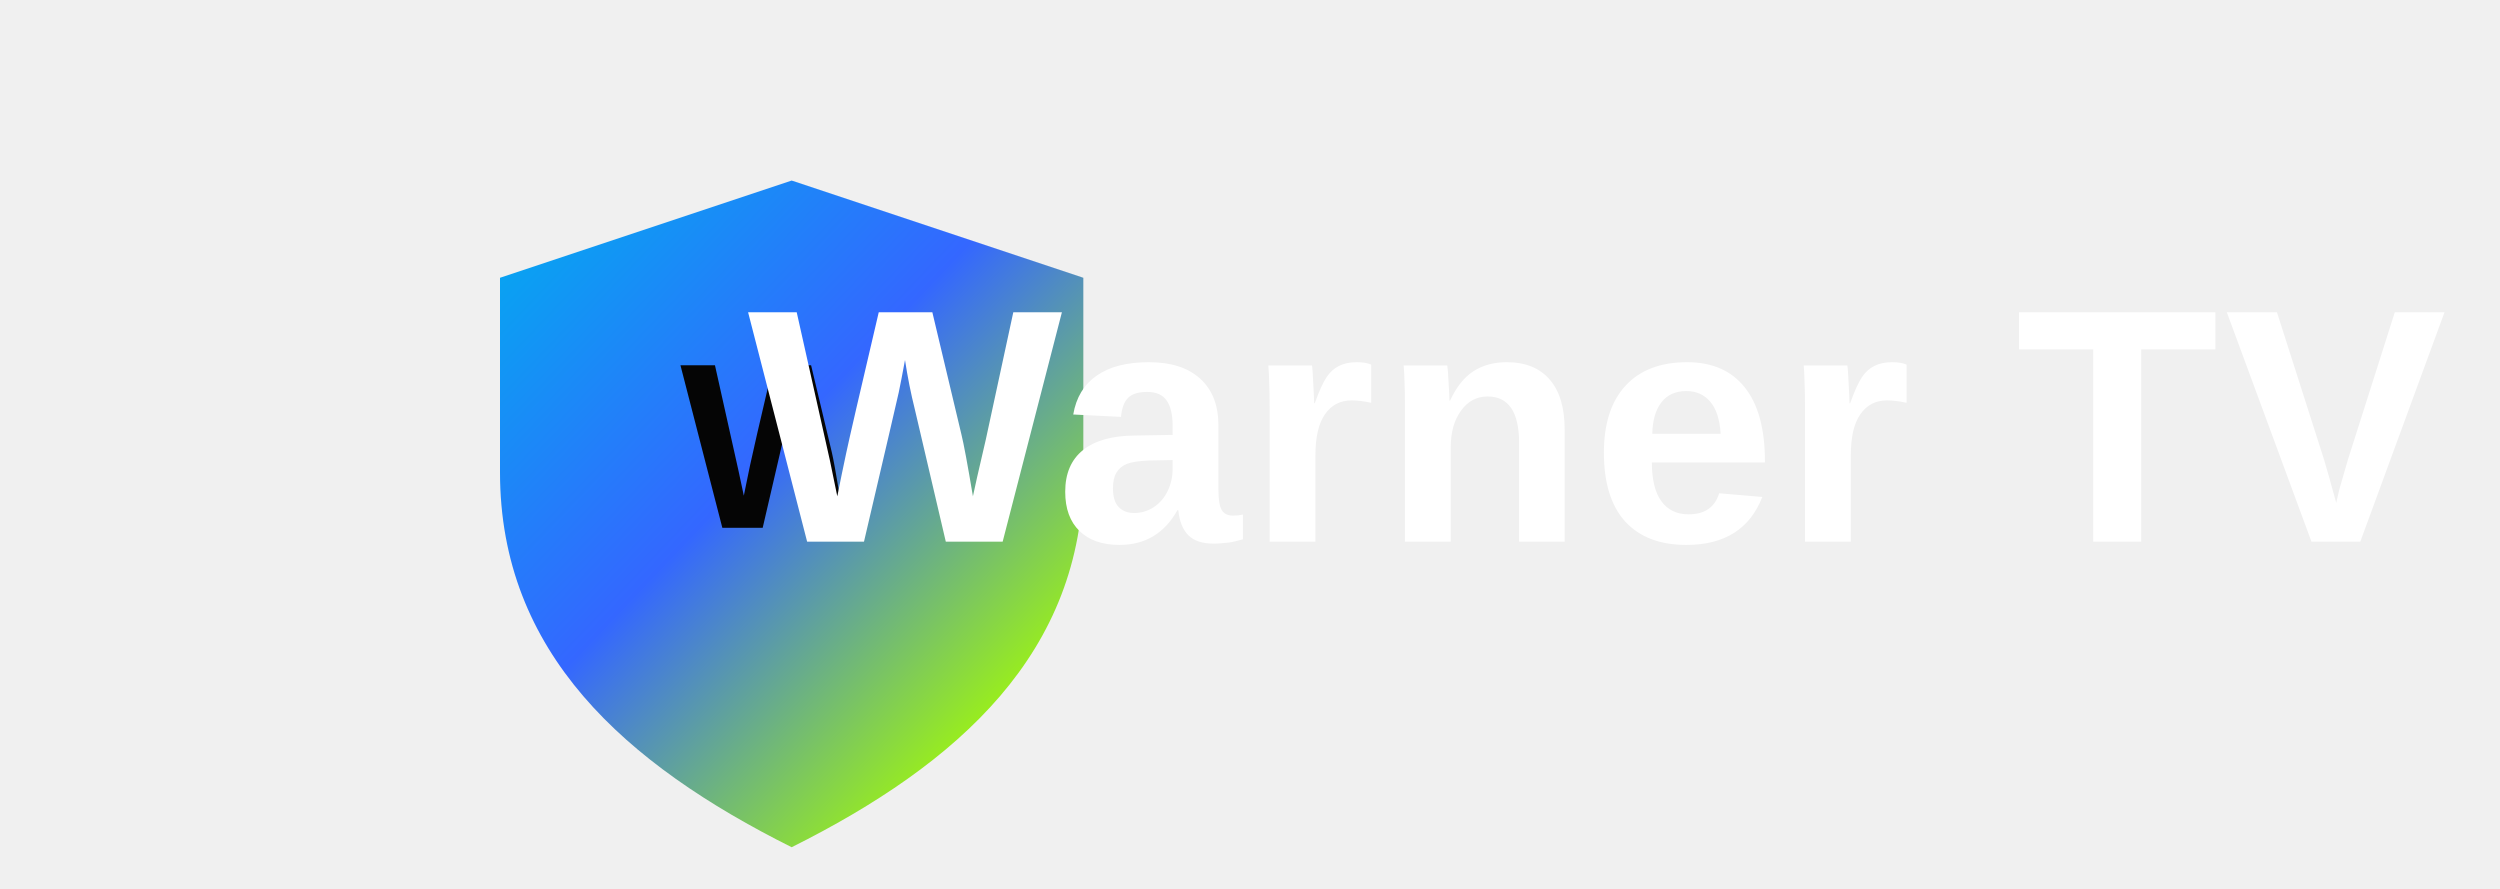
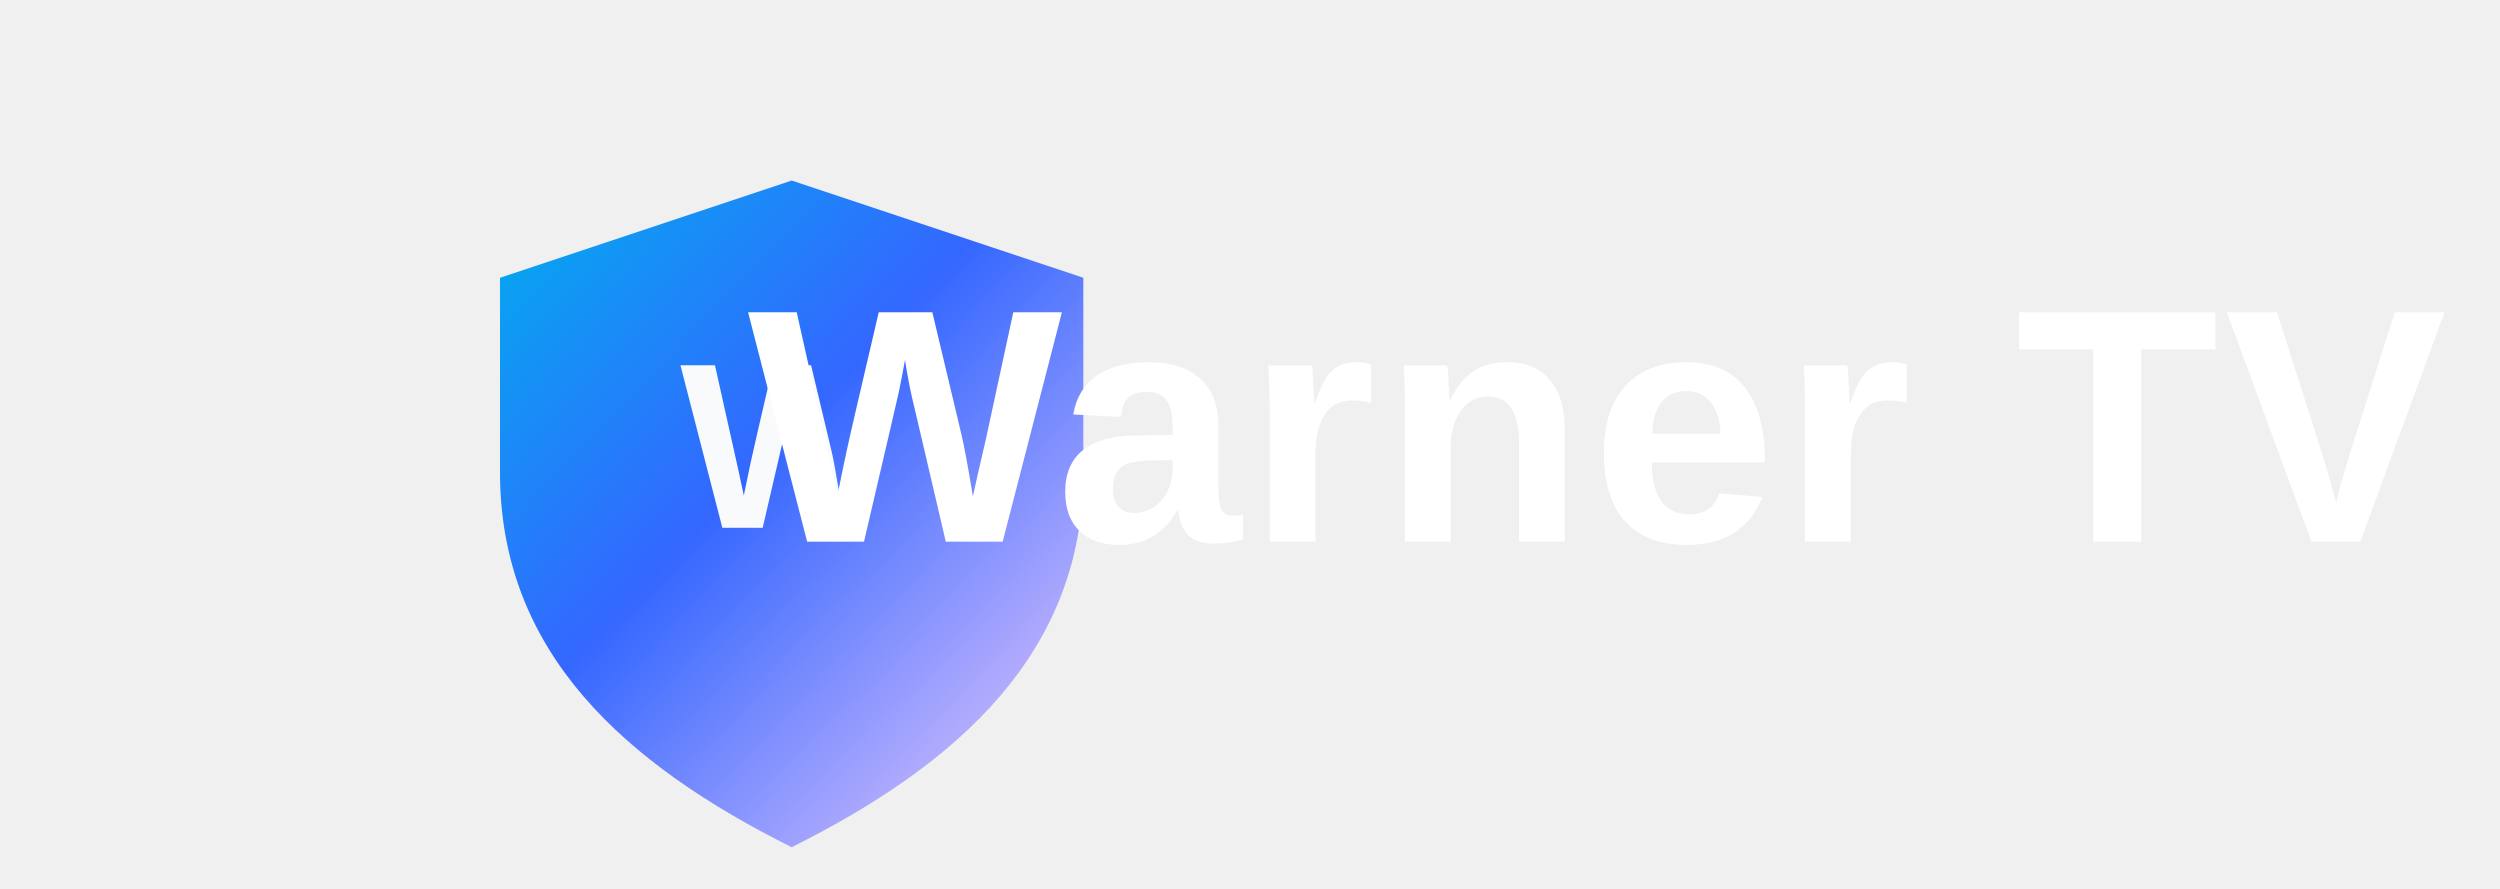
<svg xmlns="http://www.w3.org/2000/svg" width="180" height="64" viewBox="0 0 180 64" role="img" aria-labelledby="warner-tv-title">
  <defs>
    <linearGradient id="warner-tv-shield" x1="36" x2="76" y1="13" y2="51" gradientUnits="userSpaceOnUse">
      <stop stop-color="#00AEEF" />
      <stop offset=".5" stop-color="#3467FF" />
-       <stop offset="1" stop-color="#A6FF00" />
+       <stop offset="1" stop-color="#C4B5FD" />
    </linearGradient>
  </defs>
  <path d="M57 13 78 20v14c0 13-9 21-21 27-12-6-21-14-21-27V20l21-7Z" fill="url(#warner-tv-shield)" />
-   <text x="57" y="38" text-anchor="middle" font-family="Arial Black,Arial,Helvetica,sans-serif" font-size="17" font-weight="900" fill="#050505">W</text>
+   <text x="57" y="38" text-anchor="middle" font-family="Arial Black,Arial,Helvetica,sans-serif" font-size="17" font-weight="900" fill="#F8FAFC">W</text>
  <text x="115" y="39" text-anchor="middle" font-family="Arial Black,Arial,Helvetica,sans-serif" font-size="24" font-weight="900" fill="#FFFFFF" letter-spacing=".4">Warner TV</text>
</svg>
